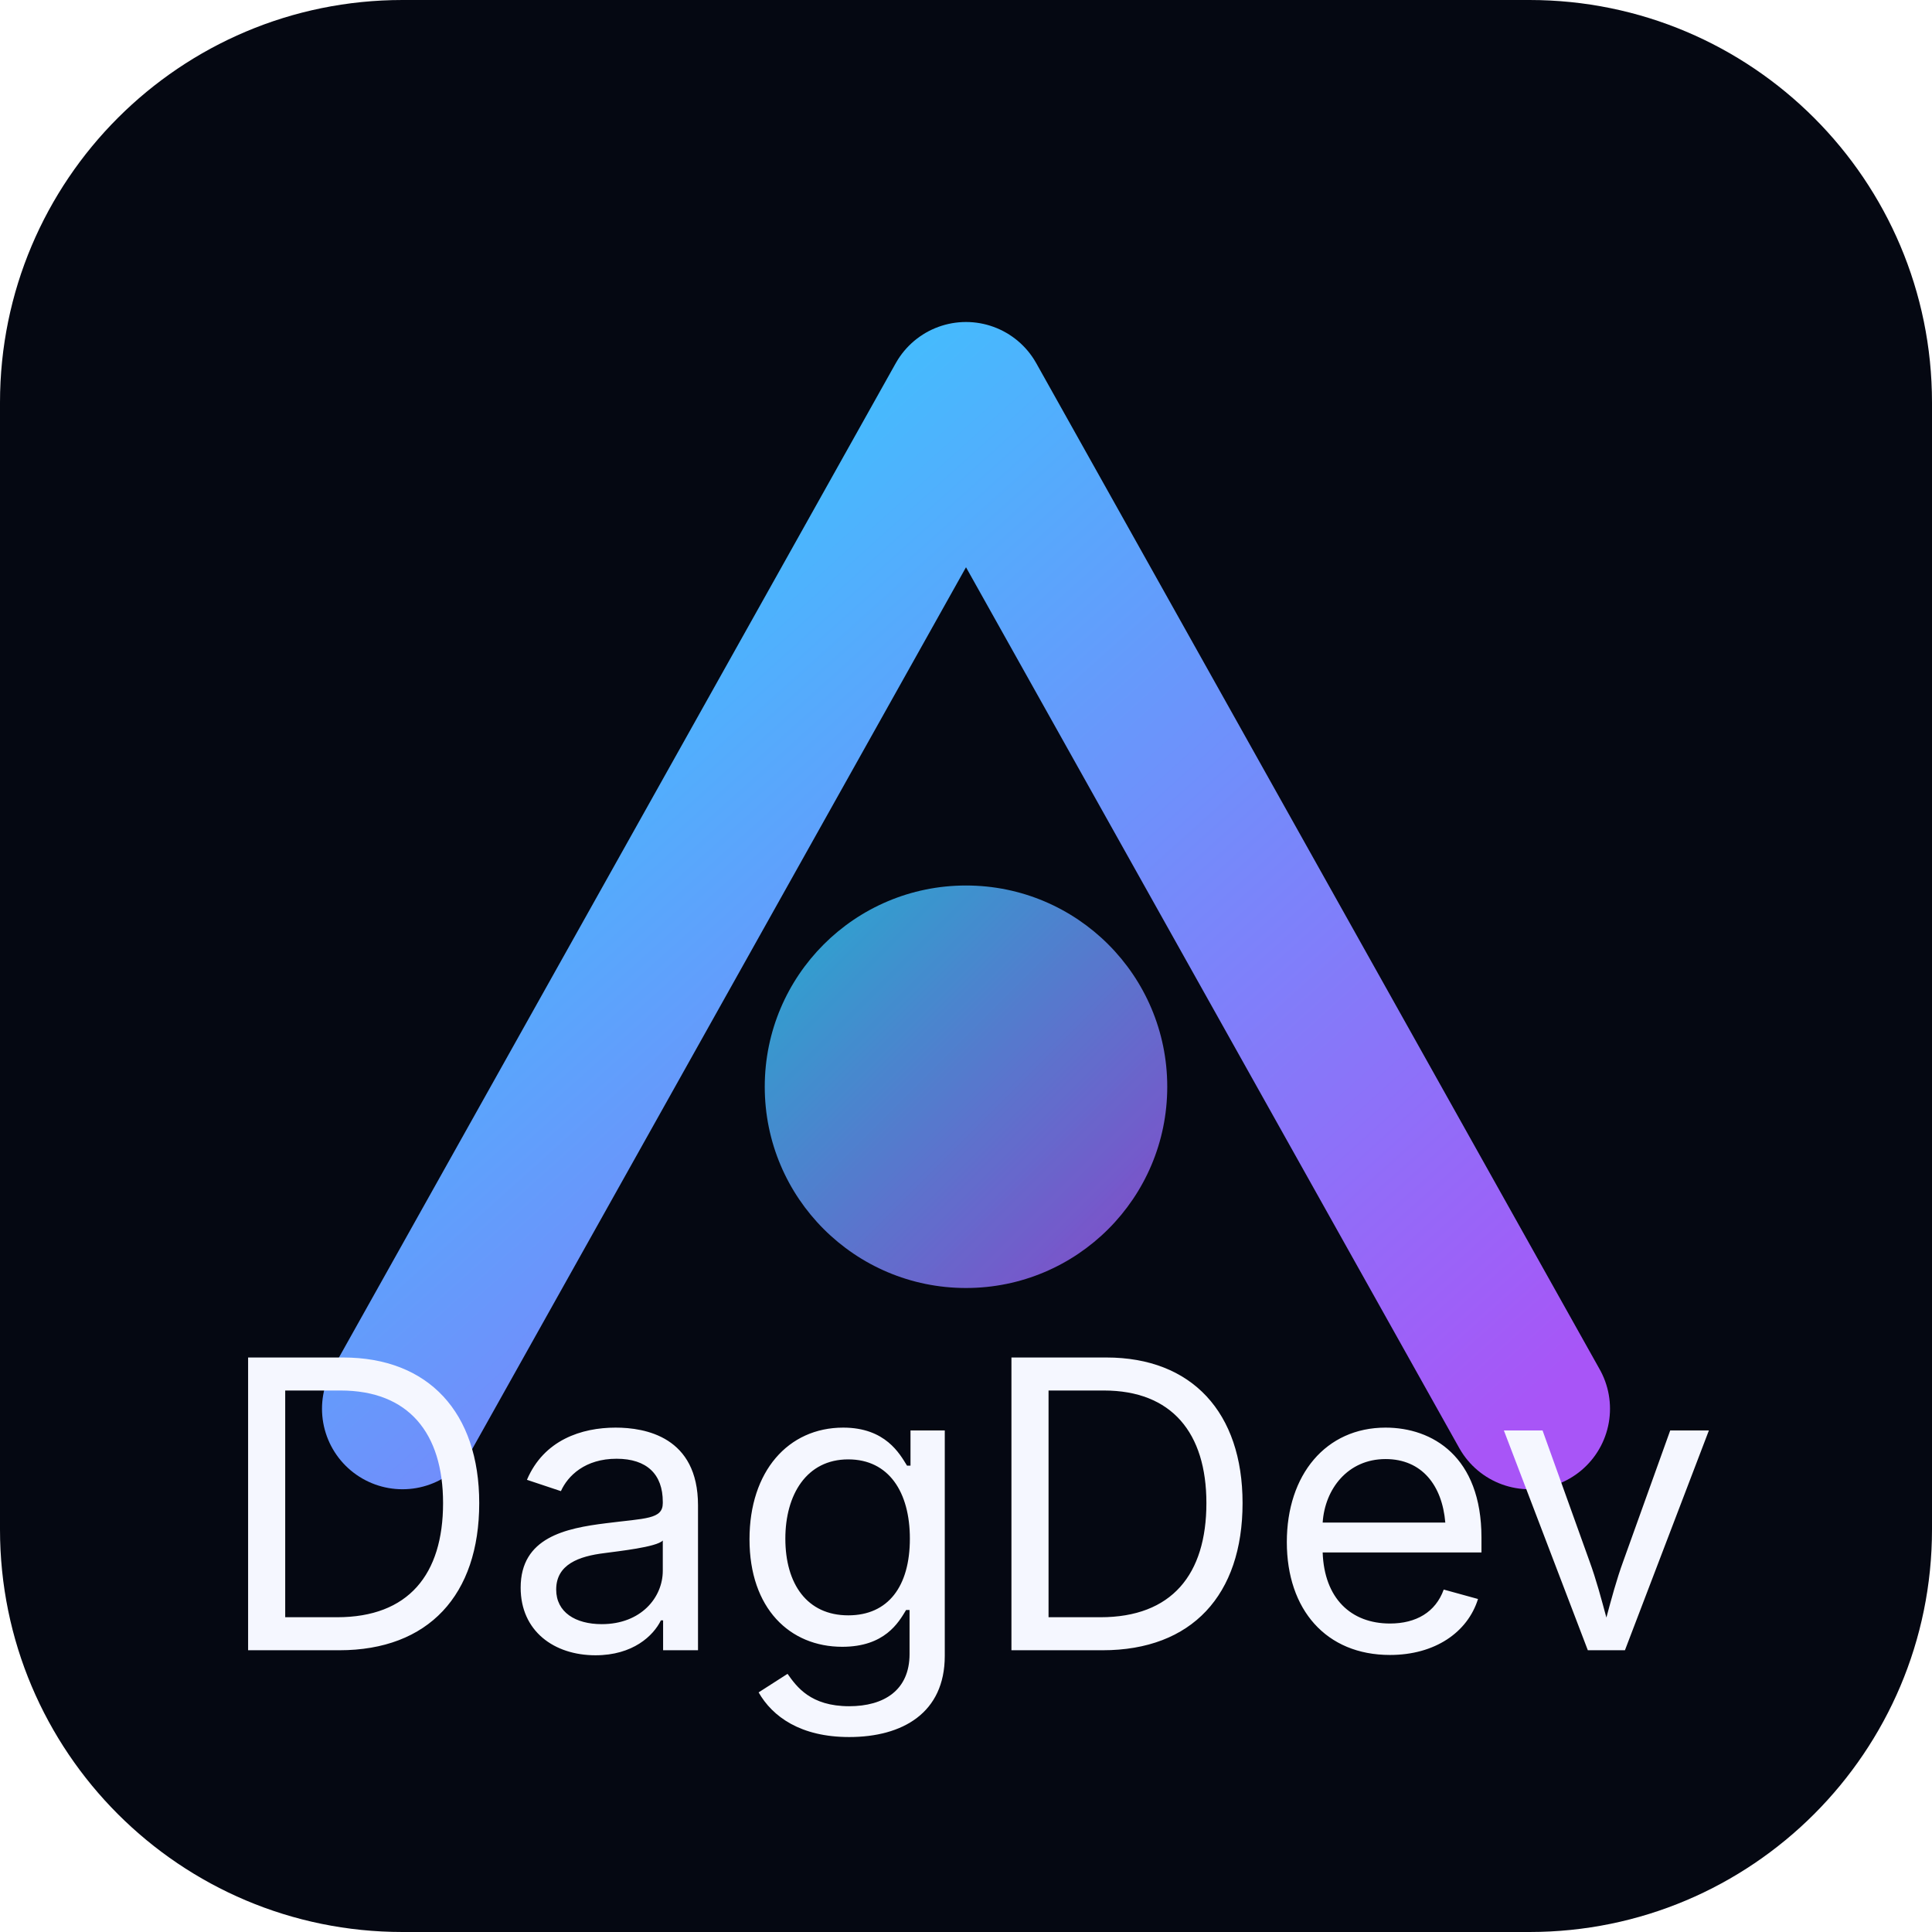
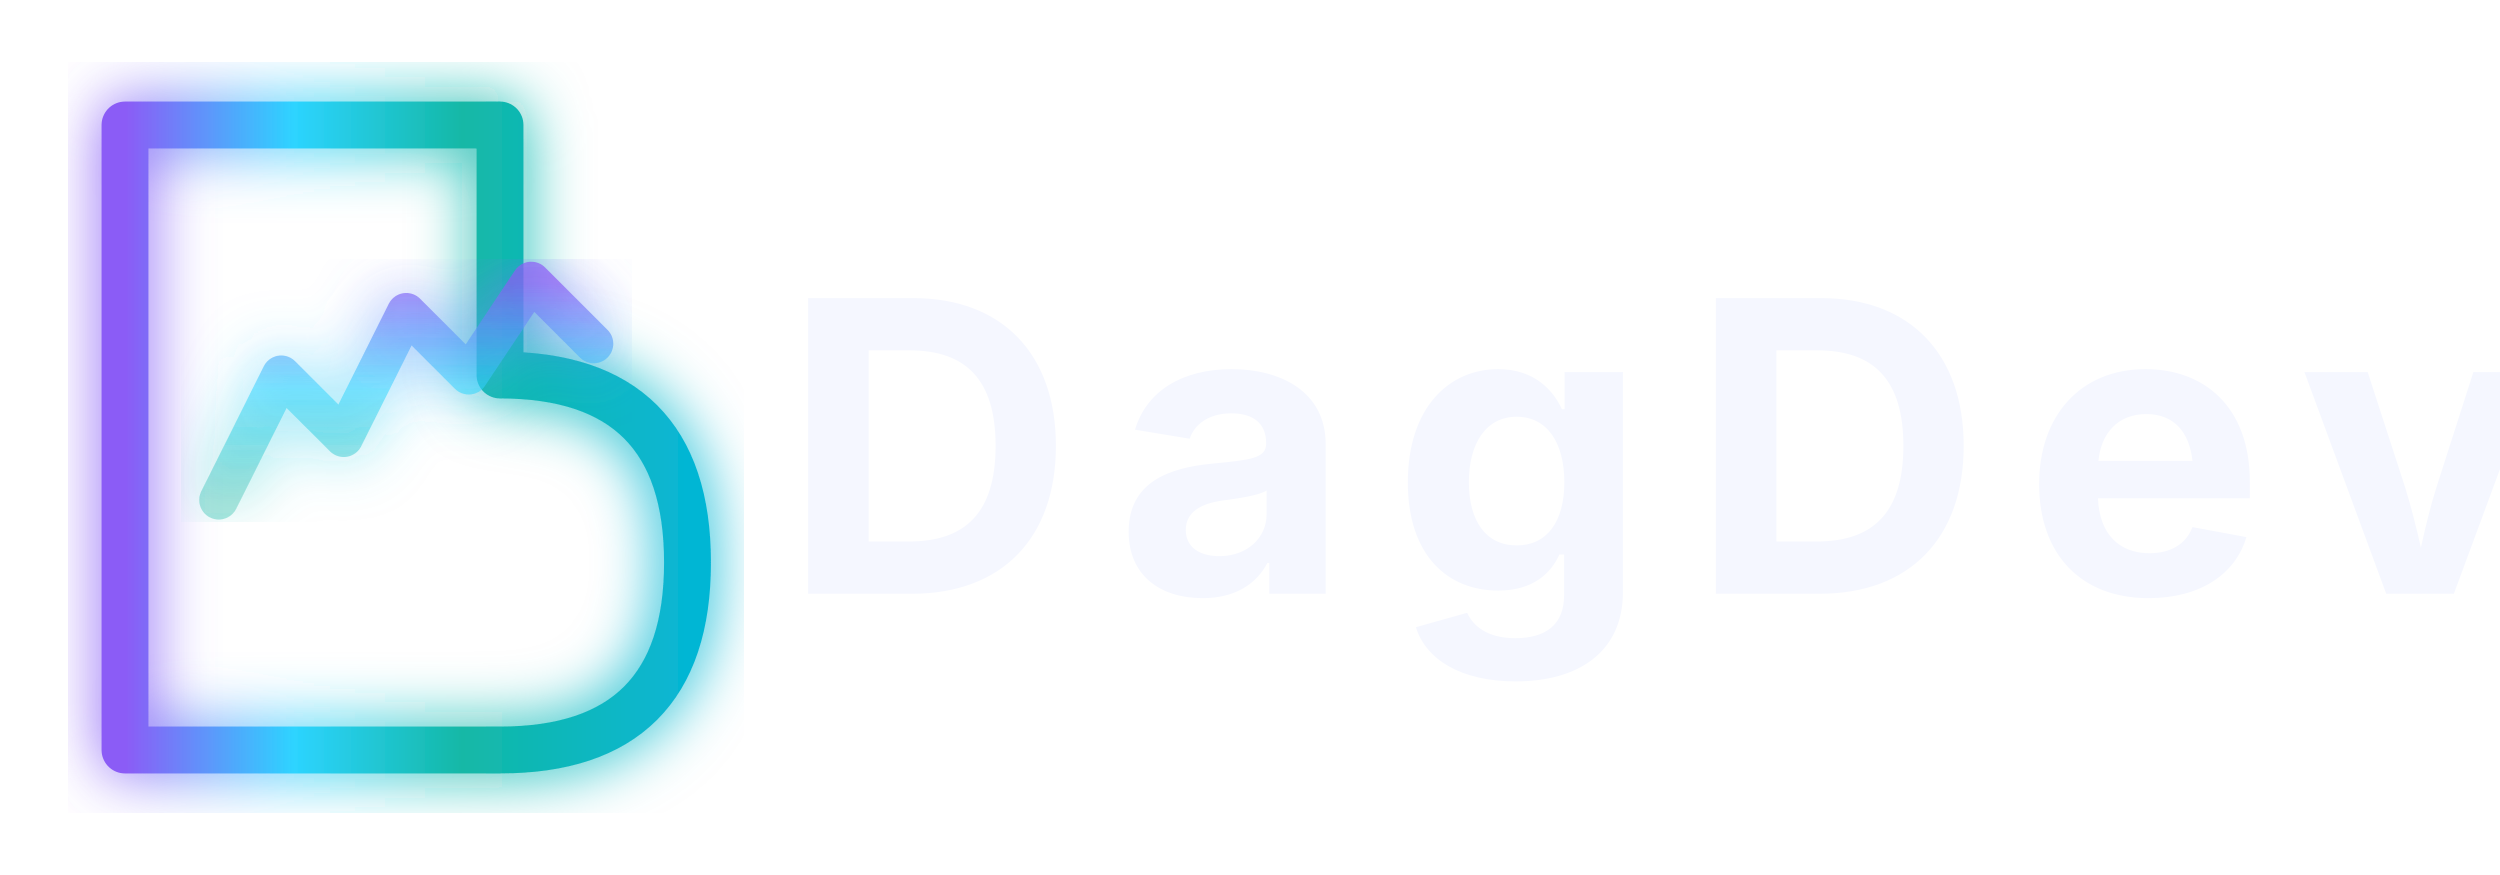
- <svg xmlns="http://www.w3.org/2000/svg" width="96" height="96" viewBox="0 0 96 96" role="img" aria-label="DagDev logomark">
+ <svg xmlns="http://www.w3.org/2000/svg" width="160" height="56" viewBox="0 0 160 56" role="img" aria-label="DagDev logo">
  <defs>
-     <linearGradient id="g" x1="0%" y1="0%" x2="100%" y2="100%">
-       <stop offset="0%" stop-color="#2dd4ff" />
-       <stop offset="100%" stop-color="#a855f7" />
+     <linearGradient id="logo-grad-main" x1="0%" y1="0%" x2="100%" y2="0%">
+       <stop offset="0%" stop-color="#8b5cf6" />
+       <stop offset="30%" stop-color="#2dd4ff" />
+       <stop offset="60%" stop-color="#14b8a6" />
+       <stop offset="100%" stop-color="#06b6d4" />
    </linearGradient>
+     <linearGradient id="mountain-3d" x1="0%" y1="0%" x2="0%" y2="100%">
+       <stop offset="0%" stop-color="rgba(139,92,246,0.8)" />
+       <stop offset="50%" stop-color="rgba(45,212,255,0.6)" />
+       <stop offset="100%" stop-color="rgba(20,184,166,0.4)" />
+     </linearGradient>
+     <filter id="logo-glow">
+       <feGaussianBlur stdDeviation="2" result="coloredBlur" />
+       <feMerge>
+         <feMergeNode in="coloredBlur" />
+         <feMergeNode in="SourceGraphic" />
+       </feMerge>
+     </filter>
  </defs>
-   <rect width="96" height="96" rx="20" fill="#050812" />
-   <path d="M20 70L48 20l28 50" fill="none" stroke="url(#g)" stroke-width="8" stroke-linecap="round" stroke-linejoin="round" />
-   <circle cx="48" cy="54" r="10" fill="url(#g)" opacity="0.8" />
-   <text x="48" y="82" text-anchor="middle" font-size="20" font-family="Manrope,Inter,sans-serif" fill="#f5f7ff">DagDev</text>
+   <g>
+     <path d="M8,8 L8,48 L32,48 Q44,48 44,36 Q44,24 32,24 L32,8 Z" fill="none" stroke="url(#logo-grad-main)" stroke-width="3" stroke-linecap="round" stroke-linejoin="round" filter="url(#logo-glow)" />
+     <path d="M14,32 L18,24 L22,28 L26,20 L30,24 L34,18 L38,22" fill="none" stroke="url(#mountain-3d)" stroke-width="2.5" stroke-linecap="round" stroke-linejoin="round" opacity="0.9" filter="url(#logo-glow)" />
+   </g>
+   <text x="50" y="38" font-family="Manrope, Inter, Urbanist, sans-serif" font-size="26" font-weight="700" letter-spacing="0.1em" fill="#f5f7ff">DagDev</text>
</svg>
